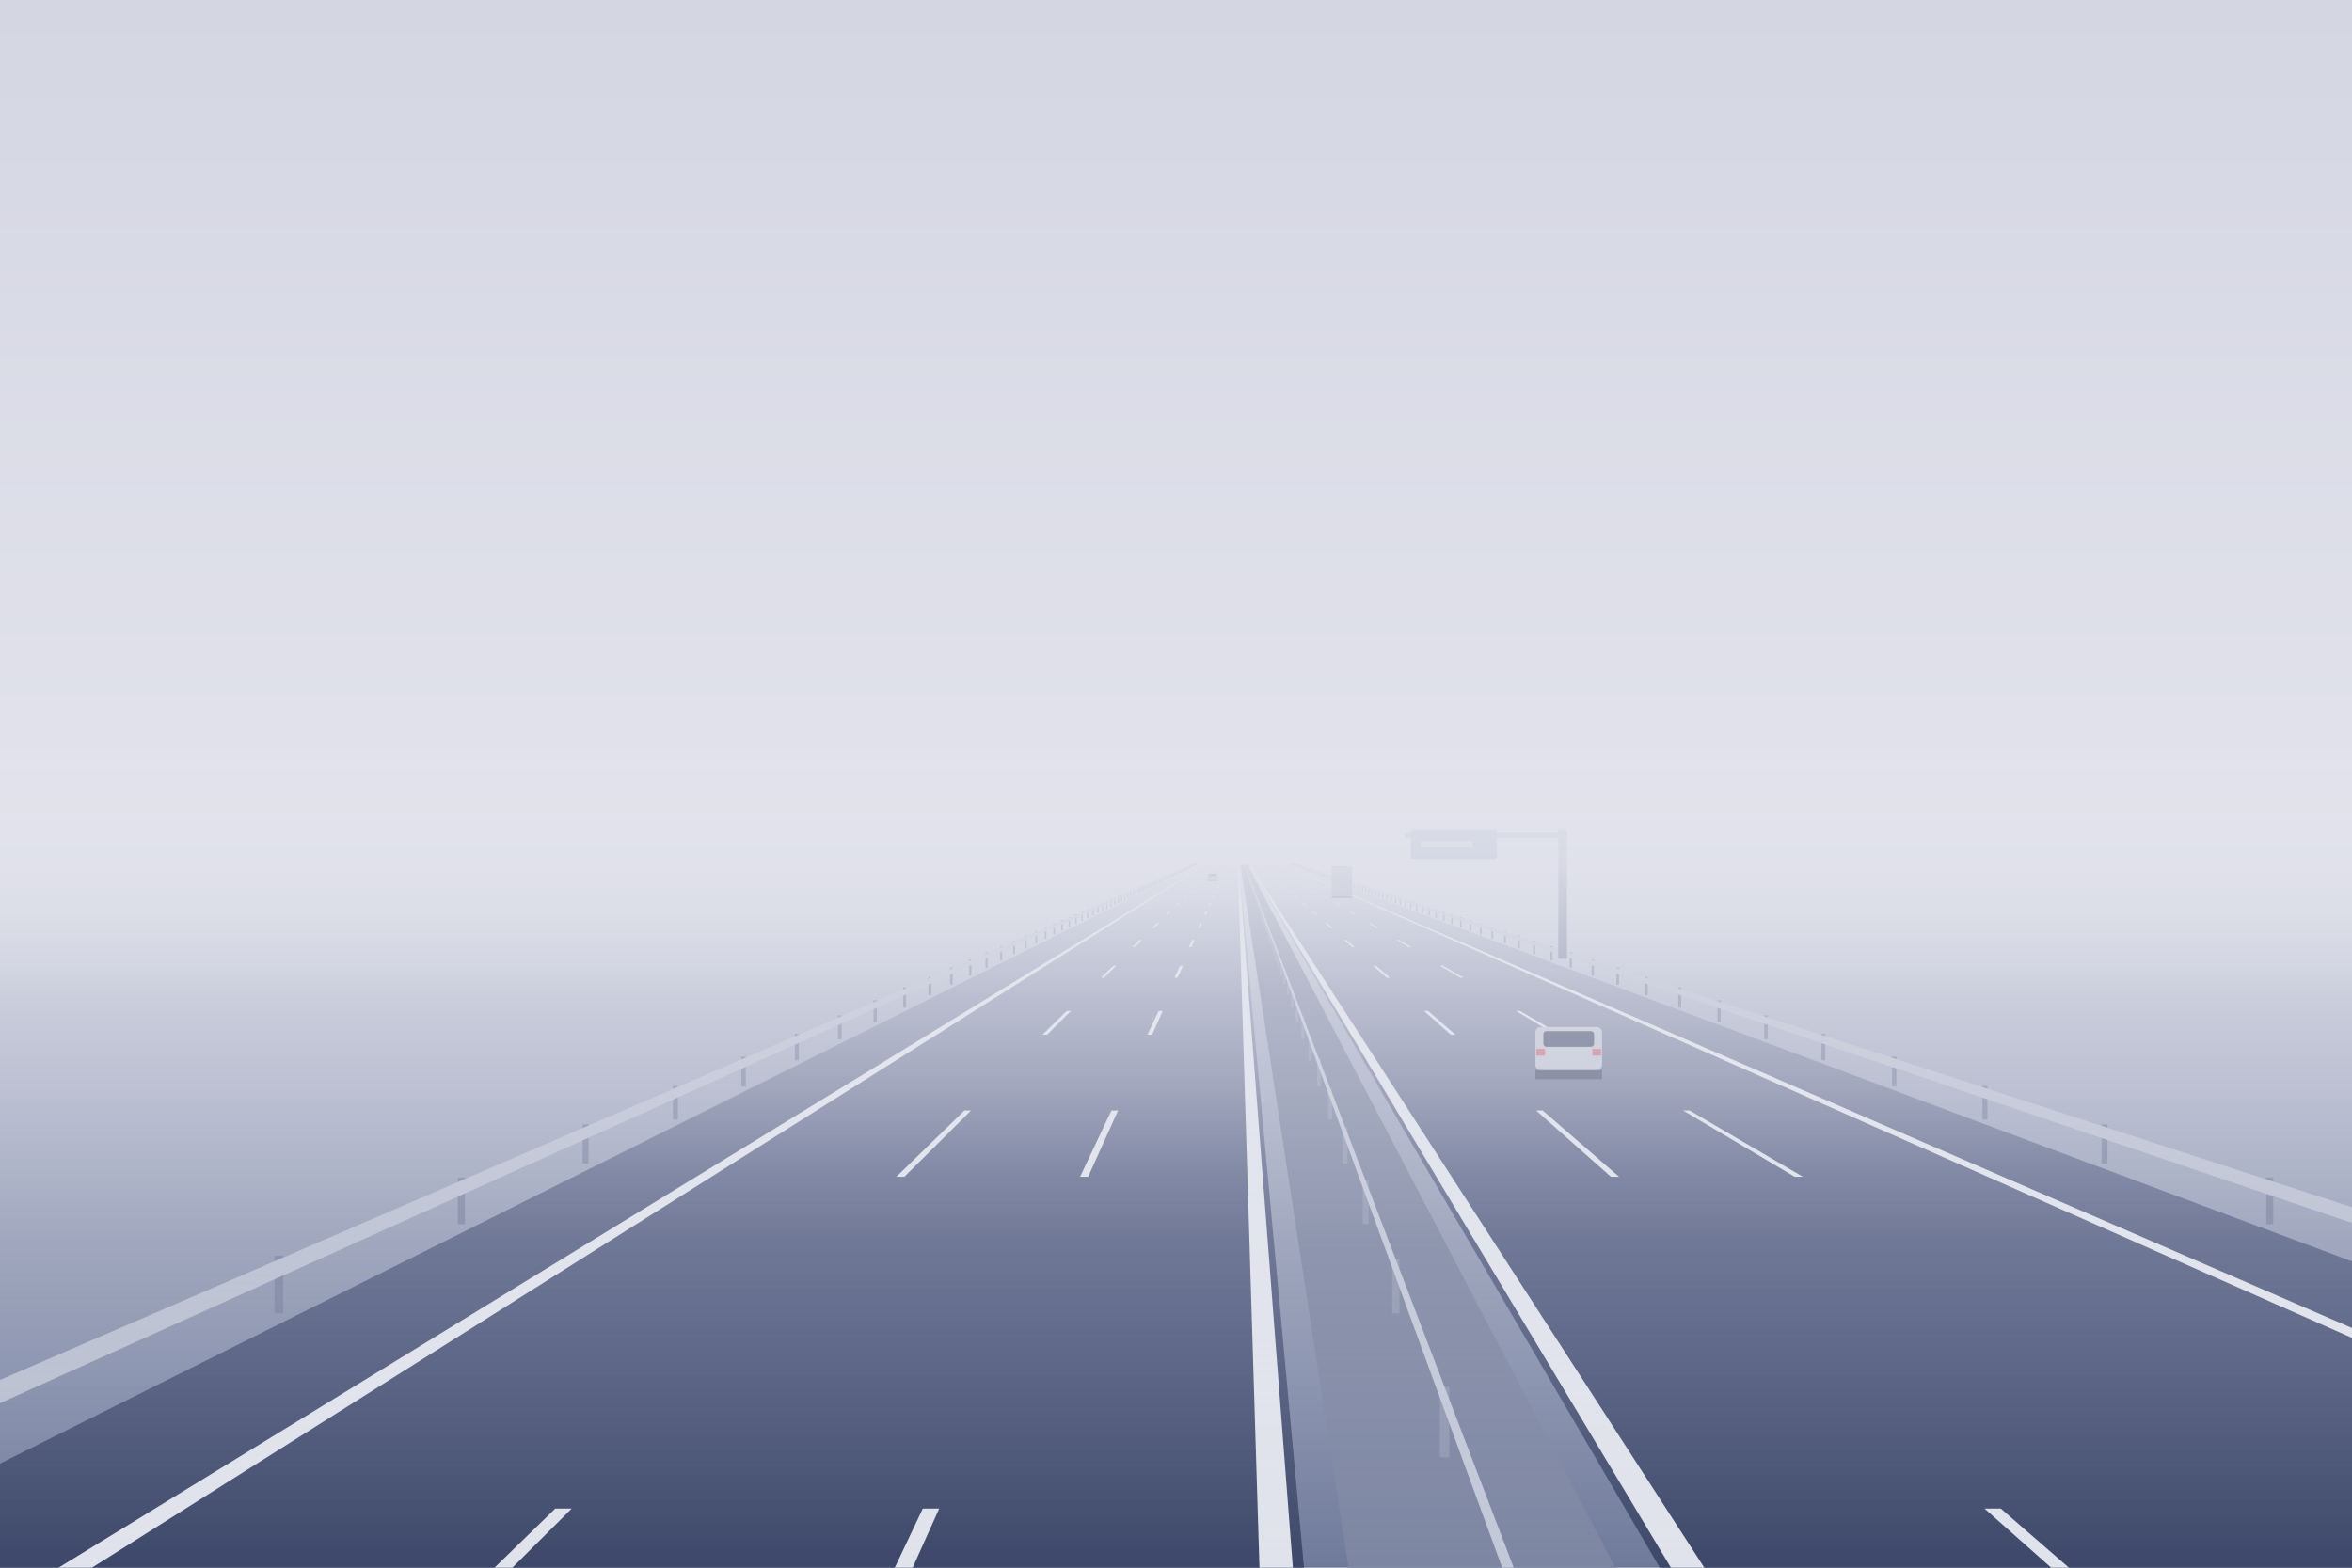
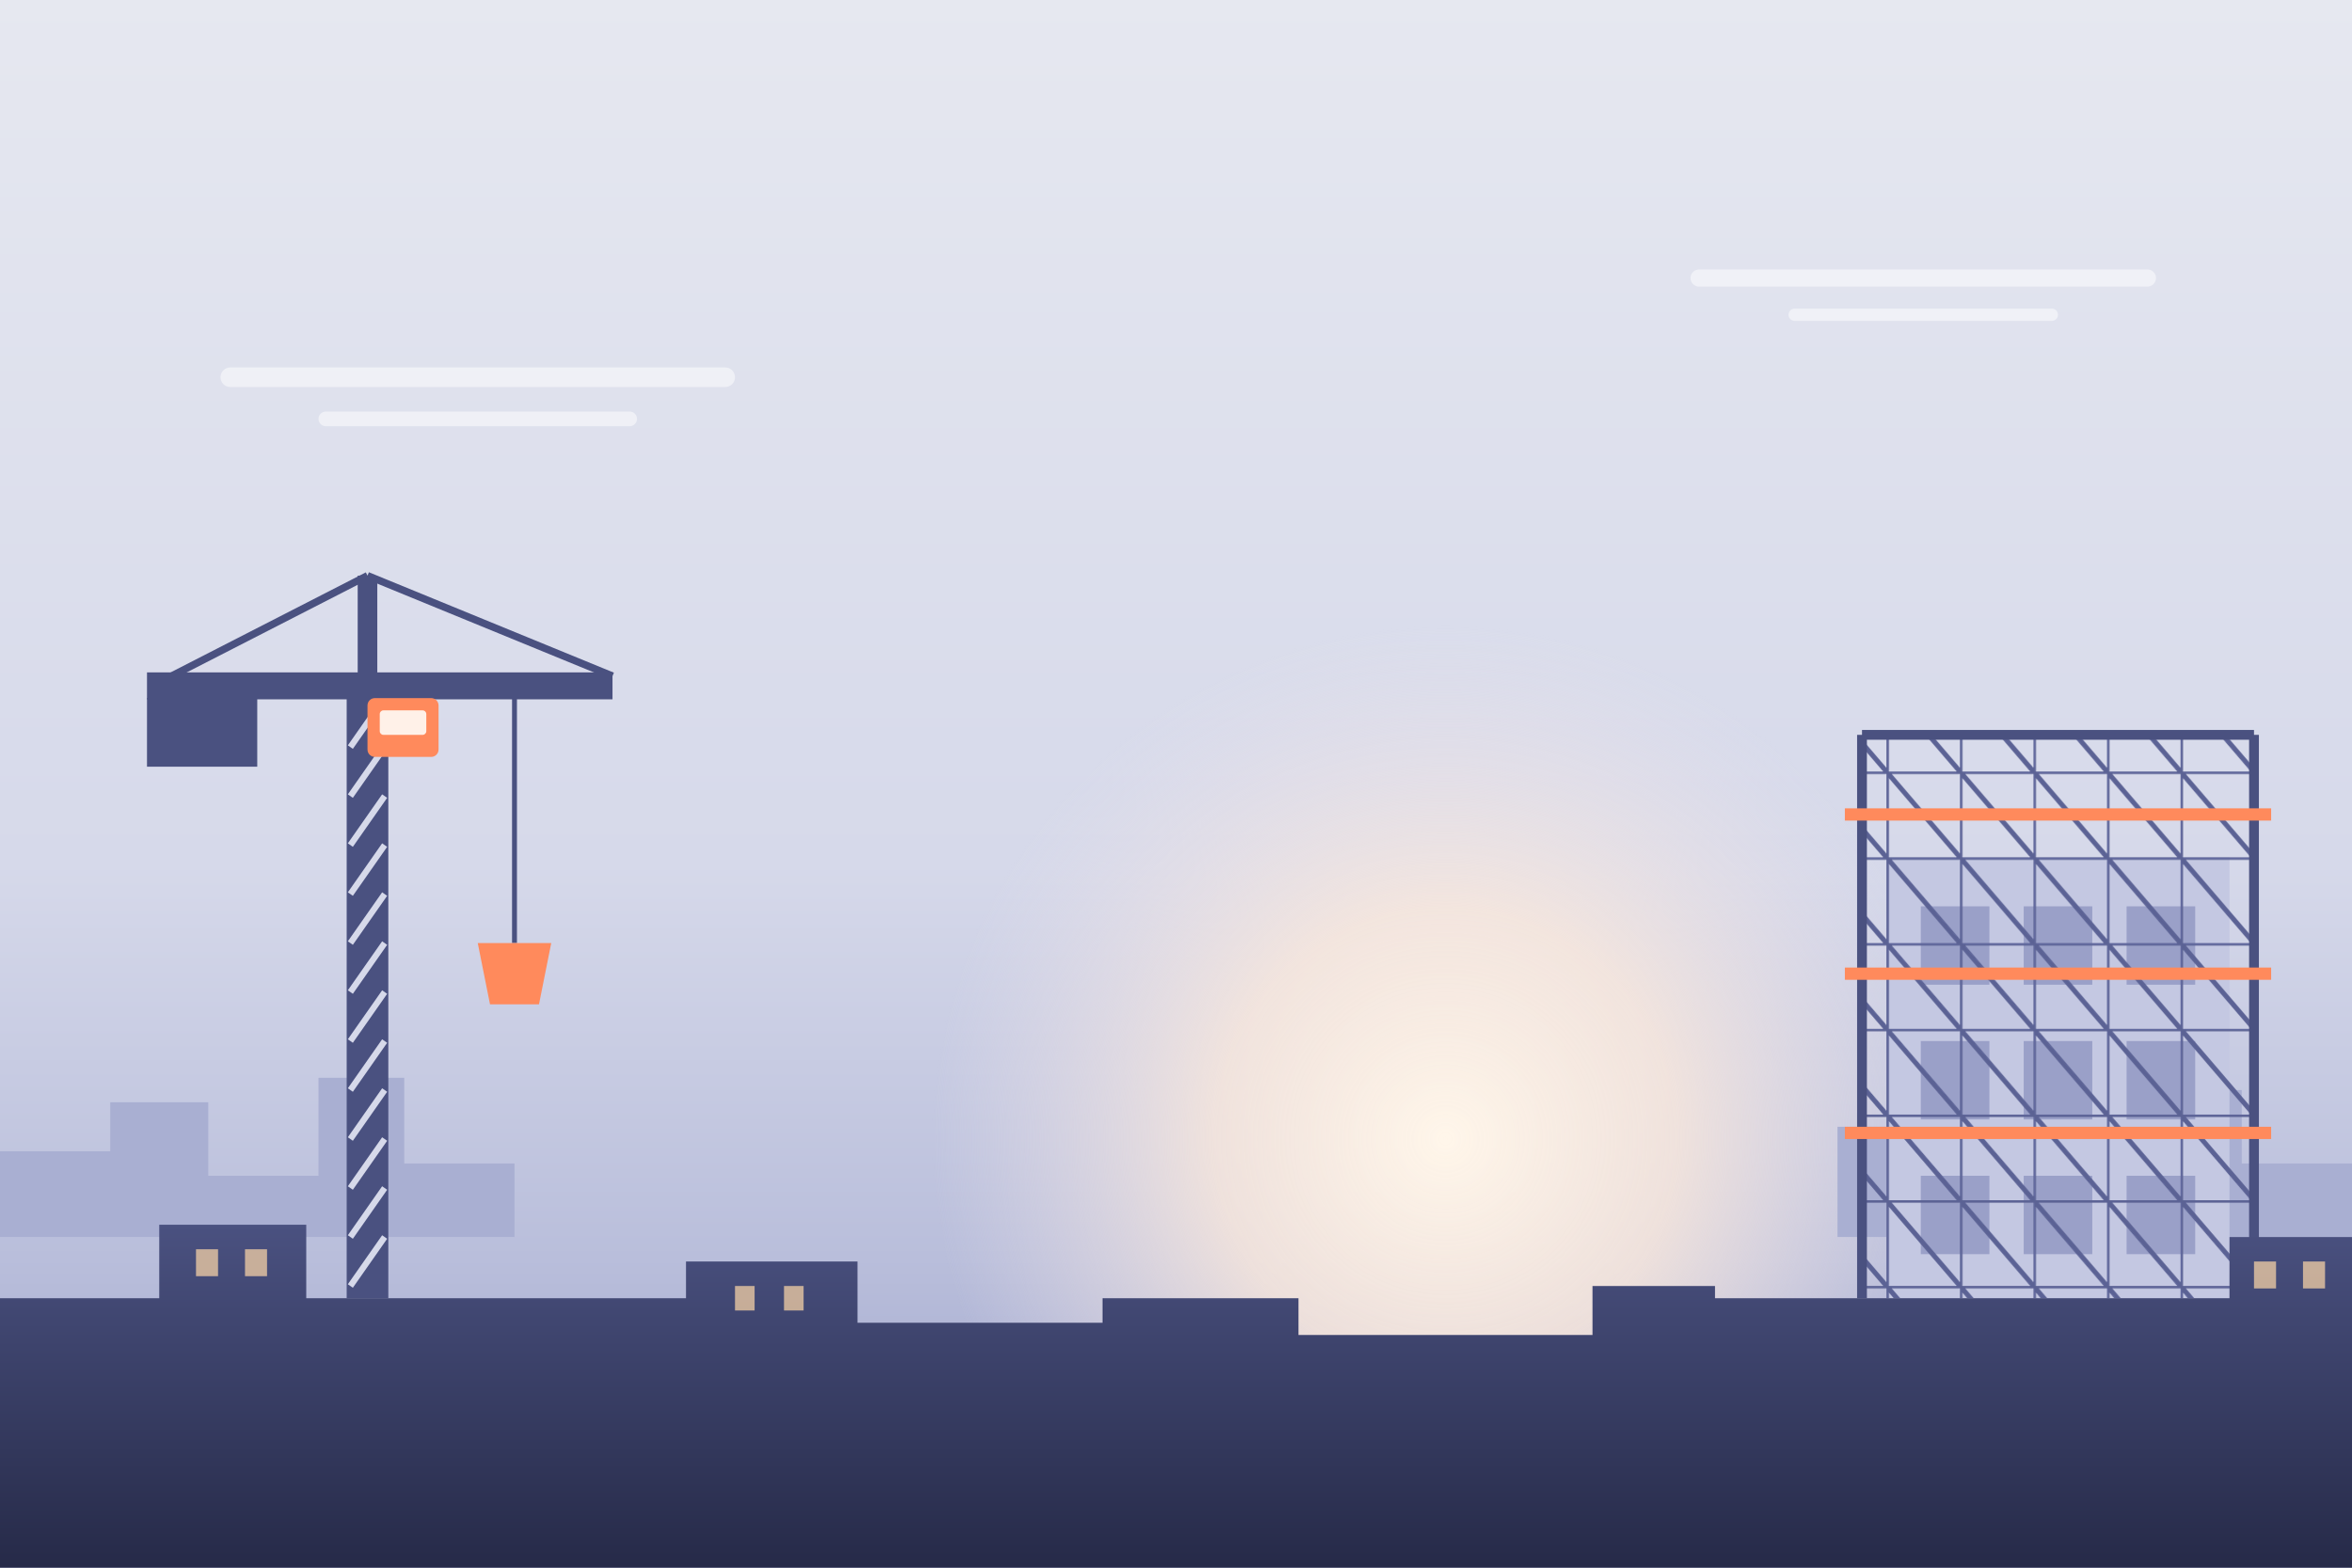
<svg xmlns="http://www.w3.org/2000/svg" viewBox="0 0 1920 1280" width="1920" height="1280" preserveAspectRatio="xMidYMid slice">
  <defs>
-     <linearGradient id="sky" x1="0" y1="0" x2="0" y2="690" gradientUnits="userSpaceOnUse">
-       <stop offset="0" stop-color="#d4d6e2" />
-       <stop offset="1" stop-color="#e2e3ec" />
+     <linearGradient id="sky" x1="0" y1="0" x2="0" y2="1">
+       <stop offset="0" stop-color="#e6e8f0" />
+       <stop offset="0.55" stop-color="#d6d9ea" />
+       <stop offset="0.8" stop-color="#b9bedb" />
+       <stop offset="1" stop-color="#9aa0c8" />
    </linearGradient>
-     <linearGradient id="ground" x1="0" y1="690" x2="0" y2="1280" gradientUnits="userSpaceOnUse">
-       <stop offset="0" stop-color="#dcdee8" />
-       <stop offset="0.25" stop-color="#a9b0c6" />
-       <stop offset="1" stop-color="#6f7a9a" />
+     <linearGradient id="ground" x1="0" y1="0" x2="0" y2="1">
+       <stop offset="0" stop-color="#4a5180" />
+       <stop offset="1" stop-color="#262a48" />
    </linearGradient>
-     <linearGradient id="asphalt" x1="0" y1="690" x2="0" y2="1280" gradientUnits="userSpaceOnUse">
-       <stop offset="0" stop-color="#d8dae5" />
-       <stop offset="0.12" stop-color="#9ea5bd" />
-       <stop offset="0.45" stop-color="#5d678a" />
-       <stop offset="1" stop-color="#3d4769" />
-     </linearGradient>
-     <linearGradient id="fog" x1="0" y1="610" x2="0" y2="1280" gradientUnits="userSpaceOnUse">
-       <stop offset="0" stop-color="#e1e2eb" stop-opacity="1" />
-       <stop offset="0.14" stop-color="#e1e2eb" stop-opacity="0.92" />
-       <stop offset="0.3" stop-color="#e1e2eb" stop-opacity="0.55" />
-       <stop offset="0.6" stop-color="#e1e2eb" stop-opacity="0.18" />
-       <stop offset="1" stop-color="#e1e2eb" stop-opacity="0" />
-     </linearGradient>
+     <radialGradient id="sun" cx="0.5" cy="0.5" r="0.5">
+       <stop offset="0" stop-color="#fff6ea" />
+       <stop offset="0.45" stop-color="#fbe9dc" stop-opacity="0.8" />
+       <stop offset="1" stop-color="#e9e1ea" stop-opacity="0" />
+     </radialGradient>
+     <pattern id="scaffold" width="60" height="70" patternUnits="userSpaceOnUse">
+       <path d="M0 0V70M0 0H60M0 0L60 70" fill="none" stroke="#5b6294" stroke-width="4" />
+     </pattern>
  </defs>
-   <rect width="1920" height="692" fill="url(#sky)" />
-   <rect y="690" width="1920" height="590" fill="url(#ground)" />
-   <path d="M-434.4,1412.2 L1076.7,1412.2 L1011.5,706.2 L977.5,706.2 Z" fill="url(#asphalt)" />
-   <path d="M1432.2,1412.2 L2943.3,1412.2 L1053.5,706.2 L1019.5,706.2 Z" fill="url(#asphalt)" />
-   <path d="M1121.1,1412.2 L1387.8,1412.2 L1018.5,706.2 L1012.5,706.2 Z" fill="#7d86a2" />
-   <path d="M1248.9,1328.9 h11.1 V1412.2 h-11.1 Z M1175.4,1132.3 h7.7 V1190.0 h-7.7 Z M1136.5,1028.2 h5.9 V1072.4 h-5.9 Z M1112.4,963.8 h4.8 V999.5 h-4.8 Z M1096.0,920.0 h4.0 V950.0 h-4.0 Z M1084.1,888.3 h3.4 V914.1 h-3.4 Z M1075.2,864.2 h3.0 V887.0 h-3.0 Z M1068.1,845.4 h2.7 V865.7 h-2.7 Z M1062.4,830.2 h2.4 V848.5 h-2.4 Z M1057.8,817.8 h2.2 V834.4 h-2.2 Z M1053.9,807.3 h2.0 V822.7 h-2.0 Z M1050.6,798.5 h1.9 V812.6 h-1.9 Z M1047.7,790.9 h1.8 V804.0 h-1.8 Z M1045.2,784.3 h1.6 V796.6 h-1.6 Z M1043.1,778.5 h1.5 V790.0 h-1.5 Z M1041.2,773.3 h1.4 V784.2 h-1.4 Z M1039.5,768.8 h1.4 V779.0 h-1.4 Z M1037.9,764.7 h1.3 V774.4 h-1.3 Z M1036.5,761.0 h1.2 V770.2 h-1.2 Z M1035.3,757.6 h1.2 V766.5 h-1.2 Z M1034.2,754.6 h1.1 V763.0 h-1.1 Z M1033.1,751.8 h1.1 V759.9 h-1.1 Z M1032.2,749.3 h1.0 V757.0 h-1.0 Z M1031.3,746.9 h1.0 V754.4 h-1.0 Z M1030.5,744.8 h1.0 V751.9 h-1.0 Z M1029.7,742.8 h0.9 V749.6 h-0.9 Z M1029.0,740.9 h0.9 V747.5 h-0.9 Z M1028.4,739.1 h0.9 V745.6 h-0.9 Z M1027.8,737.5 h0.8 V743.7 h-0.8 Z M1027.2,736.0 h0.8 V742.0 h-0.8 Z M1026.7,734.6 h0.8 V740.4 h-0.8 Z M1026.2,733.2 h0.8 V738.9 h-0.8 Z M1025.7,732.0 h0.7 V737.4 h-0.7 Z M1025.2,730.8 h0.7 V736.1 h-0.7 Z M1024.8,729.7 h0.7 V734.8 h-0.7 Z M1024.4,728.6 h0.7 V733.6 h-0.7 Z M1024.1,727.6 h0.7 V732.5 h-0.7 Z M1023.7,726.6 h0.6 V731.4 h-0.6 Z M1023.4,725.7 h0.6 V730.4 h-0.6 Z M1023.0,724.8 h0.6 V729.4 h-0.6 Z M1022.7,724.0 h0.6 V728.5 h-0.6 Z M1022.4,723.2 h0.6 V727.6 h-0.6 Z M1022.1,722.5 h0.6 V726.7 h-0.6 Z M1021.9,721.8 h0.6 V725.9 h-0.6 Z M1021.6,721.1 h0.5 V725.1 h-0.5 Z M1021.4,720.4 h0.5 V724.4 h-0.5 Z M1021.1,719.8 h0.5 V723.7 h-0.5 Z M1020.9,719.2 h0.5 V723.0 h-0.5 Z M1020.7,718.6 h0.5 V722.3 h-0.5 Z M1020.5,718.0 h0.5 V721.7 h-0.5 Z M1020.3,717.5 h0.5 V721.1 h-0.5 Z M1020.1,717.0 h0.5 V720.5 h-0.5 Z M1019.9,716.5 h0.5 V720.0 h-0.5 Z M1019.7,716.0 h0.5 V719.4 h-0.5 Z M1019.6,715.6 h0.4 V718.9 h-0.4 Z M1019.4,715.1 h0.4 V718.4 h-0.4 Z M1019.2,714.7 h0.4 V717.9 h-0.4 Z M1019.1,714.3 h0.4 V717.4 h-0.4 Z M1018.9,713.9 h0.4 V717.0 h-0.4 Z M1018.8,713.5 h0.4 V716.5 h-0.4 Z M1018.6,713.1 h0.4 V716.1 h-0.4 Z M1018.5,712.7 h0.4 V715.7 h-0.4 Z M1018.4,712.4 h0.4 V715.3 h-0.4 Z M1018.2,712.0 h0.4 V714.9 h-0.4 Z M1018.1,711.7 h0.4 V714.5 h-0.4 Z M1018.0,711.4 h0.4 V714.2 h-0.4 Z M1017.9,711.1 h0.4 V713.8 h-0.4 Z M1017.8,710.8 h0.4 V713.5 h-0.4 Z M1017.7,710.5 h0.4 V713.1 h-0.4 Z M1017.5,710.2 h0.4 V712.8 h-0.4 Z M1017.4,709.9 h0.3 V712.5 h-0.3 Z M1017.3,709.6 h0.3 V712.2 h-0.3 Z M1017.2,709.4 h0.3 V711.9 h-0.3 Z M1017.1,709.1 h0.3 V711.6 h-0.3 Z M1017.0,708.9 h0.3 V711.3 h-0.3 Z M1017.0,708.6 h0.3 V711.0 h-0.3 Z M1016.9,708.4 h0.3 V710.8 h-0.3 Z M1016.8,708.1 h0.3 V710.5 h-0.3 Z M1016.7,707.9 h0.3 V710.2 h-0.3 Z M1016.6,707.7 h0.3 V710.0 h-0.3 Z M1016.5,707.5 h0.3 V709.8 h-0.3 Z M1016.5,707.3 h0.3 V709.5 h-0.3 Z M1016.4,707.1 h0.3 V709.3 h-0.3 Z M1016.3,706.9 h0.3 V709.1 h-0.3 Z M1016.2,706.7 h0.3 V708.8 h-0.3 Z M1016.2,706.5 h0.3 V708.6 h-0.3 Z M1016.1,706.3 h0.3 V708.4 h-0.3 Z M1016.0,706.1 h0.3 V708.2 h-0.3 Z M1016.0,705.9 h0.3 V708.0 h-0.3 Z M1015.9,705.8 h0.3 V707.8 h-0.3 Z M1015.8,705.6 h0.3 V707.6 h-0.3 Z M1015.8,705.4 h0.3 V707.4 h-0.3 Z M1015.7,705.3 h0.3 V707.2 h-0.3 Z M1015.6,705.1 h0.3 V707.1 h-0.3 Z M1015.6,704.9 h0.3 V706.9 h-0.3 Z M1015.5,704.8 h0.3 V706.7 h-0.3 Z M1015.5,704.6 h0.3 V706.5 h-0.3 Z M1015.4,704.5 h0.3 V706.4 h-0.3 Z" fill="#8f97b0" />
-   <path d="M1254.4,1328.9 L1015.5,704.4 L1015.5,705.0 L1254.4,1356.7 Z" fill="#c3c8d8" />
-   <path d="M-474.4,1323.3 h13.3 V1412.2 h-13.3 Z M-17.7,1128.5 h9.2 V1190.0 h-9.2 Z M224.1,1025.3 h7.1 V1072.4 h-7.1 Z M373.8,961.4 h5.7 V999.5 h-5.7 Z M475.6,918.0 h4.8 V950.0 h-4.8 Z M549.3,886.6 h4.1 V914.1 h-4.1 Z M605.2,862.7 h3.6 V887.0 h-3.6 Z M648.9,844.1 h3.2 V865.7 h-3.2 Z M684.1,829.0 h2.9 V848.5 h-2.9 Z M713.1,816.7 h2.7 V834.4 h-2.7 Z M737.3,806.3 h2.4 V822.7 h-2.4 Z M757.9,797.5 h2.3 V812.6 h-2.3 Z M775.6,790.0 h2.1 V804.0 h-2.1 Z M791.0,783.4 h2.0 V796.6 h-2.0 Z M804.5,777.7 h1.8 V790.0 h-1.8 Z M816.4,772.6 h1.7 V784.2 h-1.7 Z M827.0,768.1 h1.6 V779.0 h-1.6 Z M836.5,764.0 h1.6 V774.4 h-1.6 Z M845.1,760.4 h1.5 V770.2 h-1.5 Z M852.8,757.1 h1.4 V766.5 h-1.4 Z M859.9,754.0 h1.3 V763.0 h-1.3 Z M866.3,751.3 h1.3 V759.9 h-1.3 Z M872.3,748.8 h1.2 V757.0 h-1.2 Z M877.7,746.4 h1.2 V754.4 h-1.2 Z M882.8,744.3 h1.1 V751.9 h-1.1 Z M887.4,742.3 h1.1 V749.6 h-1.1 Z M891.8,740.4 h1.1 V747.5 h-1.1 Z M895.8,738.7 h1.0 V745.6 h-1.0 Z M899.6,737.1 h1.0 V743.7 h-1.0 Z M903.1,735.6 h1.0 V742.0 h-1.0 Z M906.4,734.2 h0.9 V740.4 h-0.9 Z M909.5,732.9 h0.9 V738.9 h-0.9 Z M912.5,731.6 h0.9 V737.4 h-0.9 Z M915.2,730.4 h0.9 V736.1 h-0.9 Z M917.9,729.3 h0.8 V734.8 h-0.8 Z M920.3,728.3 h0.8 V733.6 h-0.8 Z M922.7,727.3 h0.8 V732.5 h-0.8 Z M924.9,726.3 h0.8 V731.4 h-0.8 Z M927.0,725.4 h0.7 V730.4 h-0.7 Z M929.0,724.5 h0.7 V729.4 h-0.7 Z M930.9,723.7 h0.7 V728.5 h-0.7 Z M932.8,722.9 h0.7 V727.6 h-0.7 Z M934.5,722.2 h0.7 V726.7 h-0.7 Z M936.2,721.5 h0.7 V725.9 h-0.7 Z M937.8,720.8 h0.6 V725.1 h-0.6 Z M939.3,720.2 h0.6 V724.4 h-0.6 Z M940.8,719.5 h0.6 V723.7 h-0.6 Z M942.2,718.9 h0.6 V723.0 h-0.6 Z M943.5,718.4 h0.6 V722.3 h-0.6 Z M944.8,717.8 h0.6 V721.7 h-0.6 Z M946.1,717.3 h0.6 V721.1 h-0.6 Z M947.3,716.8 h0.6 V720.5 h-0.6 Z M948.4,716.3 h0.6 V720.0 h-0.6 Z M949.5,715.8 h0.5 V719.4 h-0.5 Z M950.6,715.3 h0.5 V718.9 h-0.5 Z M951.7,714.9 h0.5 V718.4 h-0.5 Z M952.7,714.5 h0.5 V717.9 h-0.5 Z M953.6,714.1 h0.5 V717.4 h-0.5 Z M954.6,713.7 h0.5 V717.0 h-0.5 Z M955.5,713.3 h0.5 V716.5 h-0.5 Z M956.3,712.9 h0.5 V716.1 h-0.5 Z M957.2,712.5 h0.5 V715.7 h-0.5 Z M958.0,712.2 h0.5 V715.3 h-0.5 Z M958.8,711.8 h0.5 V714.9 h-0.5 Z M959.6,711.5 h0.5 V714.5 h-0.5 Z M960.3,711.2 h0.4 V714.2 h-0.4 Z M961.1,710.9 h0.4 V713.8 h-0.4 Z M961.8,710.6 h0.4 V713.5 h-0.4 Z M962.5,710.3 h0.4 V713.1 h-0.4 Z M963.1,710.0 h0.4 V712.8 h-0.4 Z M963.8,709.7 h0.4 V712.5 h-0.4 Z M964.4,709.5 h0.4 V712.2 h-0.4 Z M965.0,709.2 h0.4 V711.9 h-0.4 Z M965.6,708.9 h0.4 V711.6 h-0.4 Z M966.2,708.7 h0.4 V711.3 h-0.4 Z M966.8,708.4 h0.4 V711.0 h-0.4 Z M967.3,708.2 h0.4 V710.8 h-0.4 Z M967.9,708.0 h0.4 V710.5 h-0.4 Z M968.4,707.8 h0.4 V710.2 h-0.4 Z M968.9,707.5 h0.4 V710.0 h-0.4 Z M969.4,707.3 h0.4 V709.8 h-0.4 Z M969.9,707.1 h0.4 V709.5 h-0.4 Z M970.4,706.9 h0.4 V709.3 h-0.4 Z M970.8,706.7 h0.4 V709.1 h-0.4 Z M971.3,706.5 h0.3 V708.8 h-0.3 Z M971.7,706.3 h0.3 V708.6 h-0.3 Z M972.2,706.1 h0.3 V708.4 h-0.3 Z M972.6,706.0 h0.3 V708.2 h-0.3 Z M973.0,705.8 h0.3 V708.0 h-0.3 Z M973.4,705.6 h0.3 V707.8 h-0.3 Z M973.8,705.4 h0.3 V707.6 h-0.3 Z M974.2,705.3 h0.3 V707.4 h-0.3 Z M974.6,705.1 h0.3 V707.2 h-0.3 Z M974.9,705.0 h0.3 V707.1 h-0.3 Z M975.3,704.8 h0.3 V706.9 h-0.3 Z M975.7,704.7 h0.3 V706.7 h-0.3 Z M976.0,704.5 h0.3 V706.5 h-0.3 Z M976.3,704.4 h0.3 V706.4 h-0.3 Z" fill="#7a83a0" />
-   <path d="M-467.8,1328.9 L976.8,704.4 L976.8,705.0 L-467.8,1356.7 Z" fill="#b9bfd0" />
-   <path d="M2970.0,1323.3 h13.3 V1412.2 h-13.3 Z M2366.9,1128.5 h9.2 V1190.0 h-9.2 Z M2047.6,1025.3 h7.1 V1072.4 h-7.1 Z M1850.0,961.4 h5.7 V999.5 h-5.7 Z M1715.6,918.0 h4.8 V950.0 h-4.8 Z M1618.3,886.6 h4.1 V914.1 h-4.1 Z M1544.5,862.7 h3.6 V887.0 h-3.6 Z M1486.8,844.1 h3.2 V865.7 h-3.2 Z M1440.2,829.0 h2.9 V848.5 h-2.9 Z M1402.0,816.7 h2.7 V834.4 h-2.7 Z M1370.0,806.3 h2.4 V822.7 h-2.4 Z M1342.8,797.5 h2.3 V812.6 h-2.3 Z M1319.5,790.0 h2.1 V804.0 h-2.1 Z M1299.2,783.4 h2.0 V796.6 h-2.0 Z M1281.4,777.7 h1.8 V790.0 h-1.8 Z M1265.7,772.6 h1.7 V784.2 h-1.7 Z M1251.6,768.1 h1.6 V779.0 h-1.6 Z M1239.1,764.0 h1.6 V774.4 h-1.6 Z M1227.8,760.4 h1.5 V770.2 h-1.5 Z M1217.5,757.1 h1.4 V766.5 h-1.4 Z M1208.2,754.0 h1.3 V763.0 h-1.3 Z M1199.7,751.3 h1.3 V759.9 h-1.3 Z M1191.9,748.8 h1.2 V757.0 h-1.2 Z M1184.7,746.4 h1.2 V754.4 h-1.2 Z M1178.0,744.3 h1.1 V751.9 h-1.1 Z M1171.8,742.3 h1.1 V749.6 h-1.1 Z M1166.1,740.4 h1.1 V747.5 h-1.1 Z M1160.8,738.7 h1.0 V745.6 h-1.0 Z M1155.8,737.1 h1.0 V743.7 h-1.0 Z M1151.1,735.6 h1.0 V742.0 h-1.0 Z M1146.7,734.2 h0.9 V740.4 h-0.9 Z M1142.6,732.9 h0.9 V738.9 h-0.9 Z M1138.8,731.6 h0.9 V737.4 h-0.9 Z M1135.1,730.4 h0.9 V736.1 h-0.9 Z M1131.7,729.3 h0.8 V734.8 h-0.8 Z M1128.4,728.3 h0.8 V733.6 h-0.8 Z M1125.3,727.3 h0.8 V732.5 h-0.8 Z M1122.4,726.3 h0.8 V731.4 h-0.8 Z M1119.6,725.4 h0.7 V730.4 h-0.7 Z M1116.9,724.5 h0.7 V729.4 h-0.7 Z M1114.4,723.7 h0.7 V728.5 h-0.7 Z M1112.0,722.9 h0.7 V727.6 h-0.7 Z M1109.7,722.2 h0.7 V726.7 h-0.7 Z M1107.5,721.5 h0.7 V725.9 h-0.7 Z M1105.4,720.8 h0.6 V725.1 h-0.6 Z M1103.3,720.2 h0.6 V724.4 h-0.6 Z M1101.4,719.5 h0.6 V723.7 h-0.6 Z M1099.5,718.9 h0.6 V723.0 h-0.6 Z M1097.8,718.4 h0.6 V722.3 h-0.6 Z M1096.0,717.8 h0.6 V721.7 h-0.6 Z M1094.4,717.3 h0.6 V721.1 h-0.6 Z M1092.8,716.8 h0.6 V720.5 h-0.6 Z M1091.3,716.3 h0.6 V720.0 h-0.6 Z M1089.8,715.8 h0.5 V719.4 h-0.5 Z M1088.4,715.3 h0.5 V718.9 h-0.5 Z M1087.0,714.9 h0.5 V718.4 h-0.5 Z M1085.7,714.5 h0.5 V717.9 h-0.5 Z M1084.4,714.1 h0.5 V717.4 h-0.5 Z M1083.2,713.7 h0.5 V717.0 h-0.5 Z M1082.0,713.3 h0.5 V716.5 h-0.5 Z M1080.8,712.9 h0.5 V716.1 h-0.5 Z M1079.7,712.5 h0.5 V715.7 h-0.5 Z M1078.6,712.2 h0.5 V715.3 h-0.5 Z M1077.6,711.8 h0.5 V714.9 h-0.5 Z M1076.6,711.5 h0.5 V714.5 h-0.5 Z M1075.6,711.2 h0.4 V714.2 h-0.4 Z M1074.6,710.9 h0.4 V713.8 h-0.4 Z M1073.7,710.6 h0.4 V713.5 h-0.4 Z M1072.8,710.3 h0.4 V713.1 h-0.4 Z M1071.9,710.0 h0.4 V712.8 h-0.4 Z M1071.0,709.7 h0.4 V712.5 h-0.4 Z M1070.2,709.5 h0.4 V712.2 h-0.4 Z M1069.4,709.2 h0.4 V711.9 h-0.4 Z M1068.6,708.9 h0.4 V711.6 h-0.4 Z M1067.8,708.7 h0.4 V711.3 h-0.4 Z M1067.1,708.4 h0.4 V711.0 h-0.4 Z M1066.4,708.2 h0.4 V710.8 h-0.4 Z M1065.6,708.0 h0.4 V710.5 h-0.4 Z M1065.0,707.8 h0.4 V710.2 h-0.4 Z M1064.3,707.5 h0.4 V710.0 h-0.4 Z M1063.6,707.3 h0.4 V709.8 h-0.4 Z M1063.0,707.1 h0.4 V709.5 h-0.4 Z M1062.3,706.9 h0.4 V709.3 h-0.4 Z M1061.7,706.7 h0.4 V709.1 h-0.4 Z M1061.1,706.5 h0.3 V708.8 h-0.3 Z M1060.5,706.3 h0.3 V708.6 h-0.3 Z M1060.0,706.1 h0.3 V708.4 h-0.3 Z M1059.4,706.0 h0.3 V708.2 h-0.3 Z M1058.9,705.8 h0.3 V708.0 h-0.3 Z M1058.3,705.6 h0.3 V707.8 h-0.3 Z M1057.8,705.4 h0.3 V707.6 h-0.3 Z M1057.3,705.3 h0.3 V707.4 h-0.3 Z M1056.8,705.1 h0.3 V707.2 h-0.3 Z M1056.3,705.0 h0.3 V707.1 h-0.3 Z M1055.8,704.8 h0.3 V706.9 h-0.3 Z M1055.3,704.7 h0.3 V706.7 h-0.3 Z M1054.9,704.5 h0.3 V706.5 h-0.3 Z M1054.4,704.4 h0.3 V706.4 h-0.3 Z" fill="#7a83a0" />
-   <path d="M2976.7,1328.9 L1054.2,704.4 L1054.2,705.0 L2976.7,1356.7 Z" fill="#b9bfd0" />
-   <path d="M1032.2,1412.2 L1065.6,1412.2 L1011.2,706.2 L1010.5,706.2 Z M-167.8,1412.2 L-134.4,1412.2 L984.2,706.2 L983.5,706.2 Z M667.8,1412.2 L685.6,1412.2 L766.7,1231.7 L753.3,1231.7 Z M881.7,960.8 L888.3,960.8 L912.7,906.7 L907.3,906.7 Z M936.7,844.8 L940.5,844.8 L949.2,825.4 L945.8,825.4 Z M958.7,798.3 L961.3,798.3 L965.8,788.5 L963.3,788.5 Z M970.5,773.3 L972.6,773.3 L975.2,767.4 L973.3,767.4 Z M977.9,757.7 L979.6,757.7 L981.4,753.7 L979.8,753.7 Z M983.0,747.0 L984.4,747.0 L985.7,744.2 L984.3,744.2 Z M986.7,739.2 L987.9,739.2 L988.8,737.1 L987.7,737.1 Z M989.5,733.3 L990.5,733.3 L991.3,731.7 L990.3,731.7 Z M991.7,728.7 L992.6,728.7 L993.2,727.4 L992.3,727.4 Z M993.4,724.9 L994.3,724.9 L994.8,723.9 L994.0,723.9 Z M994.9,721.9 L995.7,721.9 L996.1,721.0 L995.3,721.0 Z M996.1,719.3 L996.8,719.3 L997.2,718.5 L996.5,718.5 Z M997.2,717.1 L997.8,717.1 L998.1,716.4 L997.5,716.4 Z M998.1,715.2 L998.7,715.2 L998.9,714.6 L998.3,714.6 Z M998.8,713.6 L999.4,713.6 L999.6,713.0 L999.1,713.0 Z M999.5,712.1 L1000.1,712.1 L1000.3,711.7 L999.7,711.7 Z M1000.1,710.8 L1000.6,710.8 L1000.8,710.4 L1000.3,710.4 Z M1000.7,709.7 L1001.2,709.7 L1001.3,709.3 L1000.8,709.3 Z M1001.1,708.7 L1001.6,708.7 L1001.8,708.4 L1001.3,708.4 Z M1001.6,707.8 L1002.0,707.8 L1002.2,707.5 L1001.7,707.5 Z M1002.0,706.9 L1002.4,706.9 L1002.5,706.7 L1002.1,706.7 Z M267.8,1412.2 L285.6,1412.2 L466.7,1231.7 L453.3,1231.7 Z M731.7,960.8 L738.3,960.8 L792.7,906.7 L787.3,906.7 Z M851.0,844.8 L854.8,844.8 L874.2,825.4 L870.8,825.4 Z M898.7,798.3 L901.3,798.3 L911.2,788.5 L908.8,788.5 Z M924.4,773.3 L926.4,773.3 L932.4,767.4 L930.5,767.4 Z M940.4,757.7 L942.1,757.7 L946.1,753.7 L944.5,753.7 Z M951.4,747.0 L952.8,747.0 L955.7,744.2 L954.3,744.2 Z M959.4,739.2 L960.6,739.2 L962.8,737.1 L961.6,737.1 Z M965.5,733.3 L966.5,733.3 L968.2,731.7 L967.2,731.7 Z M970.2,728.7 L971.2,728.7 L972.5,727.4 L971.6,727.4 Z M974.1,724.9 L974.9,724.9 L976.0,723.9 L975.2,723.9 Z M977.3,721.9 L978.0,721.9 L979.0,721.0 L978.2,721.0 Z M979.9,719.3 L980.6,719.3 L981.4,718.5 L980.7,718.5 Z M982.2,717.1 L982.8,717.1 L983.5,716.4 L982.8,716.4 Z M984.1,715.2 L984.7,715.2 L985.3,714.6 L984.7,714.6 Z M985.8,713.6 L986.4,713.6 L986.9,713.0 L986.3,713.0 Z M987.3,712.1 L987.8,712.1 L988.3,711.7 L987.7,711.7 Z M988.6,710.8 L989.1,710.8 L989.5,710.4 L989.0,710.4 Z M989.8,709.7 L990.2,709.7 L990.6,709.3 L990.1,709.3 Z M990.8,708.7 L991.3,708.7 L991.6,708.4 L991.1,708.4 Z M991.7,707.8 L992.2,707.8 L992.5,707.5 L992.0,707.5 Z M992.6,706.9 L993.0,706.9 L993.3,706.7 L992.9,706.7 Z M1443.3,1412.2 L1476.7,1412.2 L1020.5,706.2 L1019.8,706.2 Z M2643.3,1412.2 L2676.7,1412.2 L1047.5,706.2 L1046.8,706.2 Z M1823.3,1412.2 L1841.1,1412.2 L1633.3,1231.7 L1620.0,1231.7 Z M1315.0,960.8 L1321.7,960.8 L1259.3,906.7 L1254.0,906.7 Z M1184.3,844.8 L1188.1,844.8 L1165.8,825.4 L1162.5,825.4 Z M1132.0,798.3 L1134.7,798.3 L1123.3,788.5 L1120.9,788.5 Z M1103.8,773.3 L1105.9,773.3 L1099.0,767.4 L1097.1,767.4 Z M1086.2,757.7 L1087.9,757.7 L1083.3,753.7 L1081.8,753.7 Z M1074.2,747.0 L1075.6,747.0 L1072.3,744.2 L1071.0,744.2 Z M1065.5,739.2 L1066.7,739.2 L1064.2,737.1 L1063.0,737.1 Z M1058.8,733.3 L1059.9,733.3 L1057.9,731.7 L1056.9,731.7 Z M1053.6,728.7 L1054.5,728.7 L1053.0,727.4 L1052.1,727.4 Z M1049.4,724.9 L1050.2,724.9 L1049.0,723.9 L1048.1,723.9 Z M1045.9,721.9 L1046.7,721.9 L1045.6,721.0 L1044.9,721.0 Z M1043.0,719.3 L1043.7,719.3 L1042.8,718.5 L1042.1,718.5 Z M1040.5,717.1 L1041.2,717.1 L1040.4,716.4 L1039.8,716.4 Z M1038.4,715.2 L1039.0,715.2 L1038.3,714.6 L1037.7,714.6 Z M1036.5,713.6 L1037.1,713.6 L1036.5,713.0 L1036.0,713.0 Z M1034.9,712.1 L1035.4,712.1 L1034.9,711.7 L1034.4,711.7 Z M1033.5,710.8 L1034.0,710.8 L1033.5,710.4 L1033.0,710.4 Z M1032.2,709.7 L1032.7,709.7 L1032.3,709.3 L1031.8,709.3 Z M1031.0,708.7 L1031.5,708.7 L1031.1,708.4 L1030.7,708.4 Z M1030.0,707.8 L1030.4,707.8 L1030.1,707.5 L1029.7,707.5 Z M1029.1,706.9 L1029.5,706.9 L1029.2,706.7 L1028.8,706.7 Z M2223.3,1412.2 L2241.1,1412.2 L1933.3,1231.7 L1920.0,1231.7 Z M1465.0,960.8 L1471.7,960.8 L1379.3,906.7 L1374.0,906.7 Z M1270.0,844.8 L1273.8,844.8 L1240.8,825.4 L1237.5,825.4 Z M1192.0,798.3 L1194.7,798.3 L1177.9,788.5 L1175.5,788.5 Z M1150.0,773.3 L1152.1,773.3 L1141.9,767.4 L1140.0,767.4 Z M1123.8,757.7 L1125.4,757.7 L1118.6,753.7 L1117.1,753.7 Z M1105.8,747.0 L1107.2,747.0 L1102.3,744.2 L1101.0,744.2 Z M1092.7,739.2 L1093.9,739.2 L1090.3,737.1 L1089.1,737.1 Z M1082.8,733.3 L1083.9,733.3 L1081.0,731.7 L1080.0,731.7 Z M1075.0,728.7 L1076.0,728.7 L1073.7,727.4 L1072.8,727.4 Z M1068.7,724.9 L1069.6,724.9 L1067.7,723.9 L1066.9,723.9 Z M1063.5,721.9 L1064.3,721.9 L1062.8,721.0 L1062.0,721.0 Z M1059.2,719.3 L1059.9,719.3 L1058.6,718.5 L1057.9,718.5 Z M1055.5,717.1 L1056.2,717.1 L1055.0,716.4 L1054.4,716.4 Z M1052.3,715.2 L1052.9,715.2 L1052.0,714.6 L1051.4,714.6 Z M1049.6,713.6 L1050.1,713.6 L1049.3,713.0 L1048.7,713.0 Z M1047.1,712.1 L1047.7,712.1 L1046.9,711.7 L1046.4,711.7 Z M1045.0,710.8 L1045.5,710.8 L1044.8,710.4 L1044.3,710.4 Z M1043.1,709.7 L1043.6,709.7 L1043.0,709.3 L1042.5,709.3 Z M1041.4,708.7 L1041.8,708.7 L1041.3,708.4 L1040.8,708.4 Z M1039.8,707.8 L1040.3,707.8 L1039.8,707.5 L1039.4,707.5 Z M1038.4,706.9 L1038.9,706.9 L1038.4,706.7 L1038.0,706.7 Z" fill="#eef0f6" opacity="0.92" />
-   <rect x="1087.0" y="707.3" width="16.7" height="24.3" rx="1.3" fill="#8d95ae" />
-   <rect x="1087.5" y="718.3" width="1.6" height="3.4" fill="#d0707e" />
-   <rect x="1101.5" y="718.3" width="1.6" height="3.4" fill="#d0707e" />
-   <rect x="1087.0" y="731.7" width="16.7" height="1.7" fill="#2f3858" opacity="0.6" />
-   <rect x="1253.4" y="838.5" width="54.4" height="35.3" rx="4.4" fill="#c3c7d6" />
-   <rect x="1259.9" y="841.9" width="41.4" height="12.8" rx="2.5" fill="#4a5374" />
-   <rect x="1254.2" y="856.4" width="7.1" height="5.5" fill="#d0707e" />
-   <rect x="1299.9" y="856.4" width="7.1" height="5.5" fill="#d0707e" />
-   <rect x="1253.4" y="873.8" width="54.4" height="7.4" fill="#2f3858" opacity="0.6" />
-   <rect x="985.6" y="713.0" width="8.4" height="5.5" rx="0.7" fill="#a2a9bf" />
-   <rect x="986.6" y="713.5" width="6.4" height="2.0" rx="0.4" fill="#4a5374" />
-   <rect x="985.7" y="715.7" width="1.1" height="0.9" fill="#d0707e" />
-   <rect x="992.8" y="715.7" width="1.1" height="0.9" fill="#d0707e" />
-   <rect x="985.6" y="718.4" width="8.4" height="1.1" fill="#2f3858" opacity="0.6" />
-   <rect x="1272.1" y="677.1" width="7.1" height="105.7" fill="#6f7898" />
-   <rect x="1146.6" y="680.0" width="132.7" height="4.3" fill="#6f7898" />
-   <rect x="1151.7" y="677.1" width="70.3" height="24.3" rx="2" fill="#4f6a9e" />
-   <rect x="1160.1" y="686.9" width="42.2" height="4.9" fill="#c9d3ea" opacity="0.8" />
-   <rect y="610" width="1920" height="670" fill="url(#fog)" />
+   <rect width="1920" height="1280" fill="url(#sky)" />
+   <circle cx="1180" cy="930" r="420" fill="url(#sun)" />
+   <g fill="#ffffff" opacity="0.5">
+     <rect x="180" y="300" width="420" height="16" rx="8" />
+     <rect x="260" y="336" width="260" height="12" rx="6" />
+     <rect x="1380" y="220" width="380" height="14" rx="7" />
+     <rect x="1460" y="252" width="220" height="10" rx="5" />
+   </g>
+   <path d="M0 1010V940H90V900H170V960H260V880H330V950H420V1010ZM1500 1010V920H1580V870H1660V930H1740V890H1830V950H1920V1010Z" fill="#a9afd2" />
+   <g>
+     <path d="M300 1060V550" stroke="#4a5180" stroke-width="34" />
+     <path d="M286 1050L314 1010M286 1010L314 970M286 970L314 930M286 930L314 890M286 890L314 850M286 850L314 810M286 810L314 770M286 770L314 730M286 730L314 690M286 690L314 650M286 650L314 610M286 610L314 570" stroke="#d6d9ea" stroke-width="5" />
+     <path d="M300 470V550" stroke="#4a5180" stroke-width="16" />
+     <path d="M120 560H500" stroke="#4a5180" stroke-width="22" />
+     <path d="M300 470L500 552M300 470L140 552" fill="none" stroke="#4a5180" stroke-width="6" />
+     <rect x="120" y="570" width="90" height="56" fill="#4a5180" />
+     <rect x="300" y="570" width="58" height="48" rx="6" fill="#ff8a5c" />
+     <rect x="310" y="580" width="38" height="20" rx="3" fill="#fff1e8" />
+     <path d="M420 570V770" stroke="#4a5180" stroke-width="4" />
+     <path d="M390 770H450L440 820H400Z" fill="#ff8a5c" />
+   </g>
+   <g transform="translate(40 0)">
+     <rect x="1500" y="700" width="280" height="360" fill="#c4c8e2" />
+     <g fill="#9aa0c8">
+       <rect x="1528" y="740" width="56" height="64" />
+       <rect x="1612" y="740" width="56" height="64" />
+       <rect x="1696" y="740" width="56" height="64" />
+       <rect x="1528" y="850" width="56" height="64" />
+       <rect x="1612" y="850" width="56" height="64" />
+       <rect x="1696" y="850" width="56" height="64" />
+       <rect x="1528" y="960" width="56" height="64" />
+       <rect x="1612" y="960" width="56" height="64" />
+       <rect x="1696" y="960" width="56" height="64" />
+     </g>
+     <rect x="1480" y="600" width="320" height="460" fill="url(#scaffold)" />
+     <path d="M1480 600V1060M1800 600V1060M1480 600H1800" fill="none" stroke="#4a5180" stroke-width="8" />
+     <g fill="#ff8a5c">
+       <rect x="1466" y="660" width="348" height="10" />
+       <rect x="1466" y="790" width="348" height="10" />
+       <rect x="1466" y="920" width="348" height="10" />
+     </g>
+   </g>
+   <path d="M0 1280V1060H130V1000H250V1060H560V1030H700V1080H900V1060H1060V1090H1300V1050H1400V1060H1820V1010H1920V1280Z" fill="url(#ground)" />
+   <g fill="#ffd9a8" opacity="0.7">
+     <rect x="160" y="1020" width="18" height="22" />
+     <rect x="200" y="1020" width="18" height="22" />
+     <rect x="600" y="1050" width="16" height="20" />
+     <rect x="640" y="1050" width="16" height="20" />
+     <rect x="1840" y="1030" width="18" height="22" />
+     <rect x="1880" y="1030" width="18" height="22" />
+   </g>
</svg>
